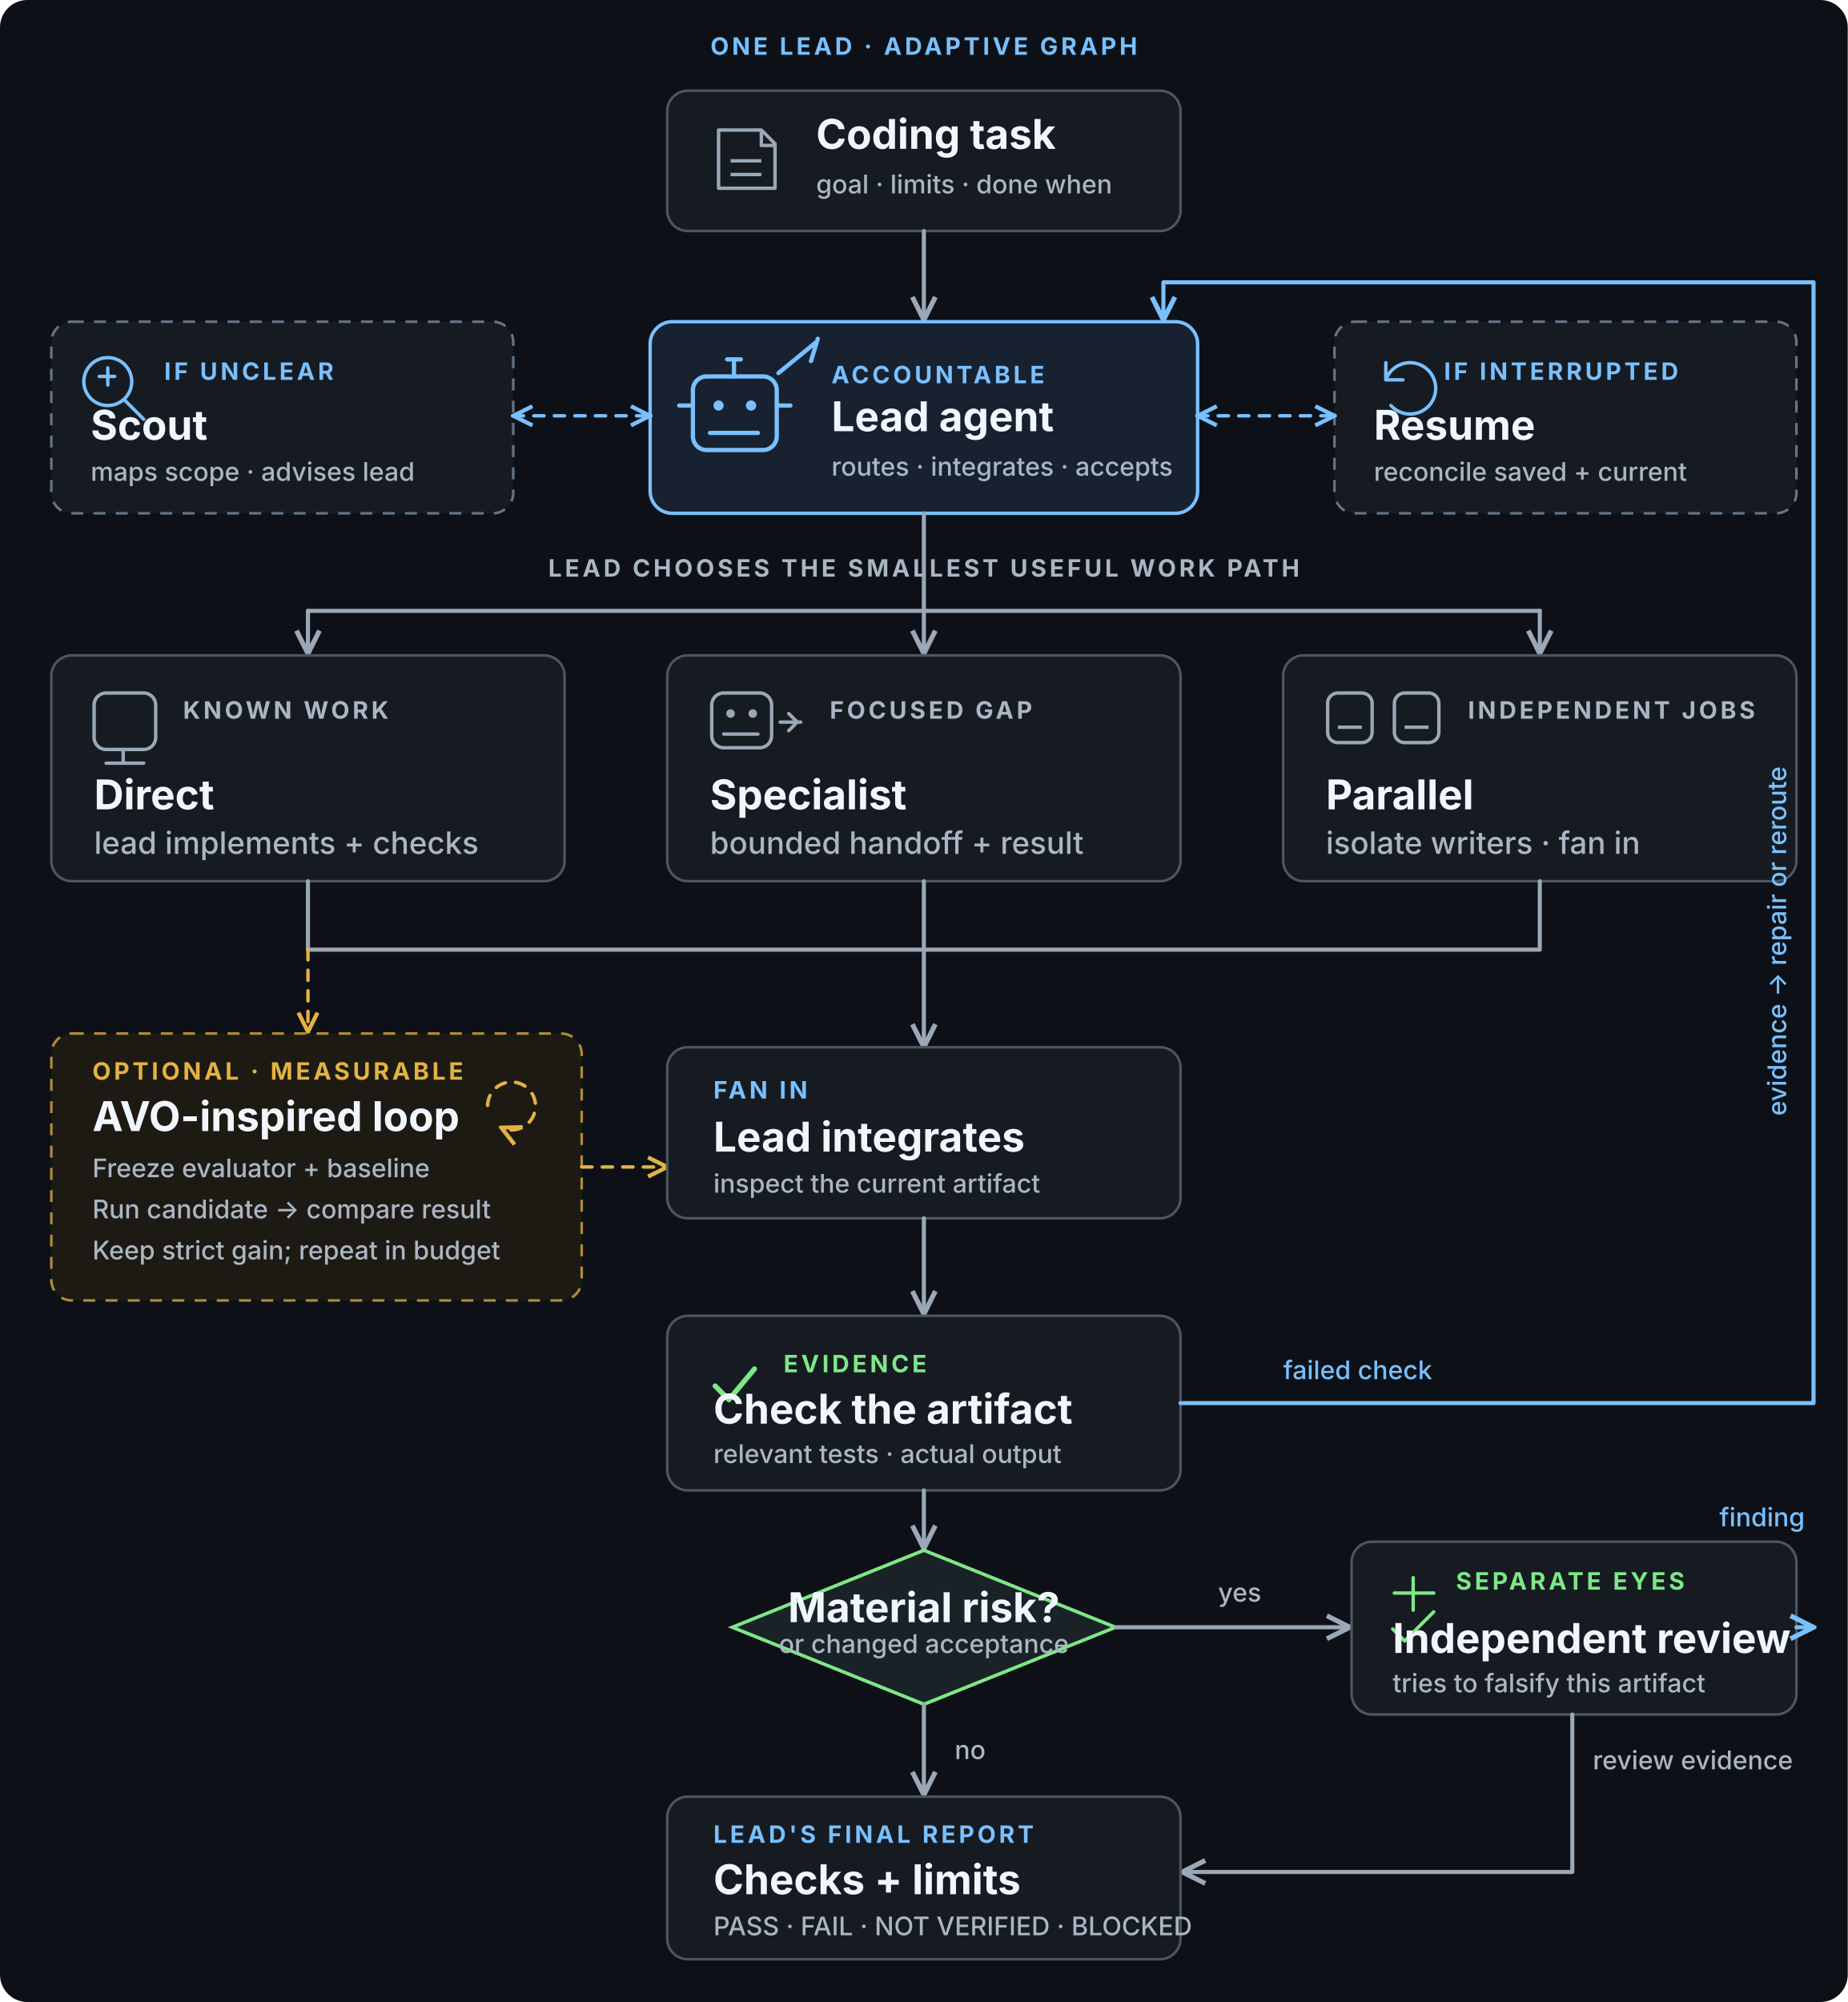
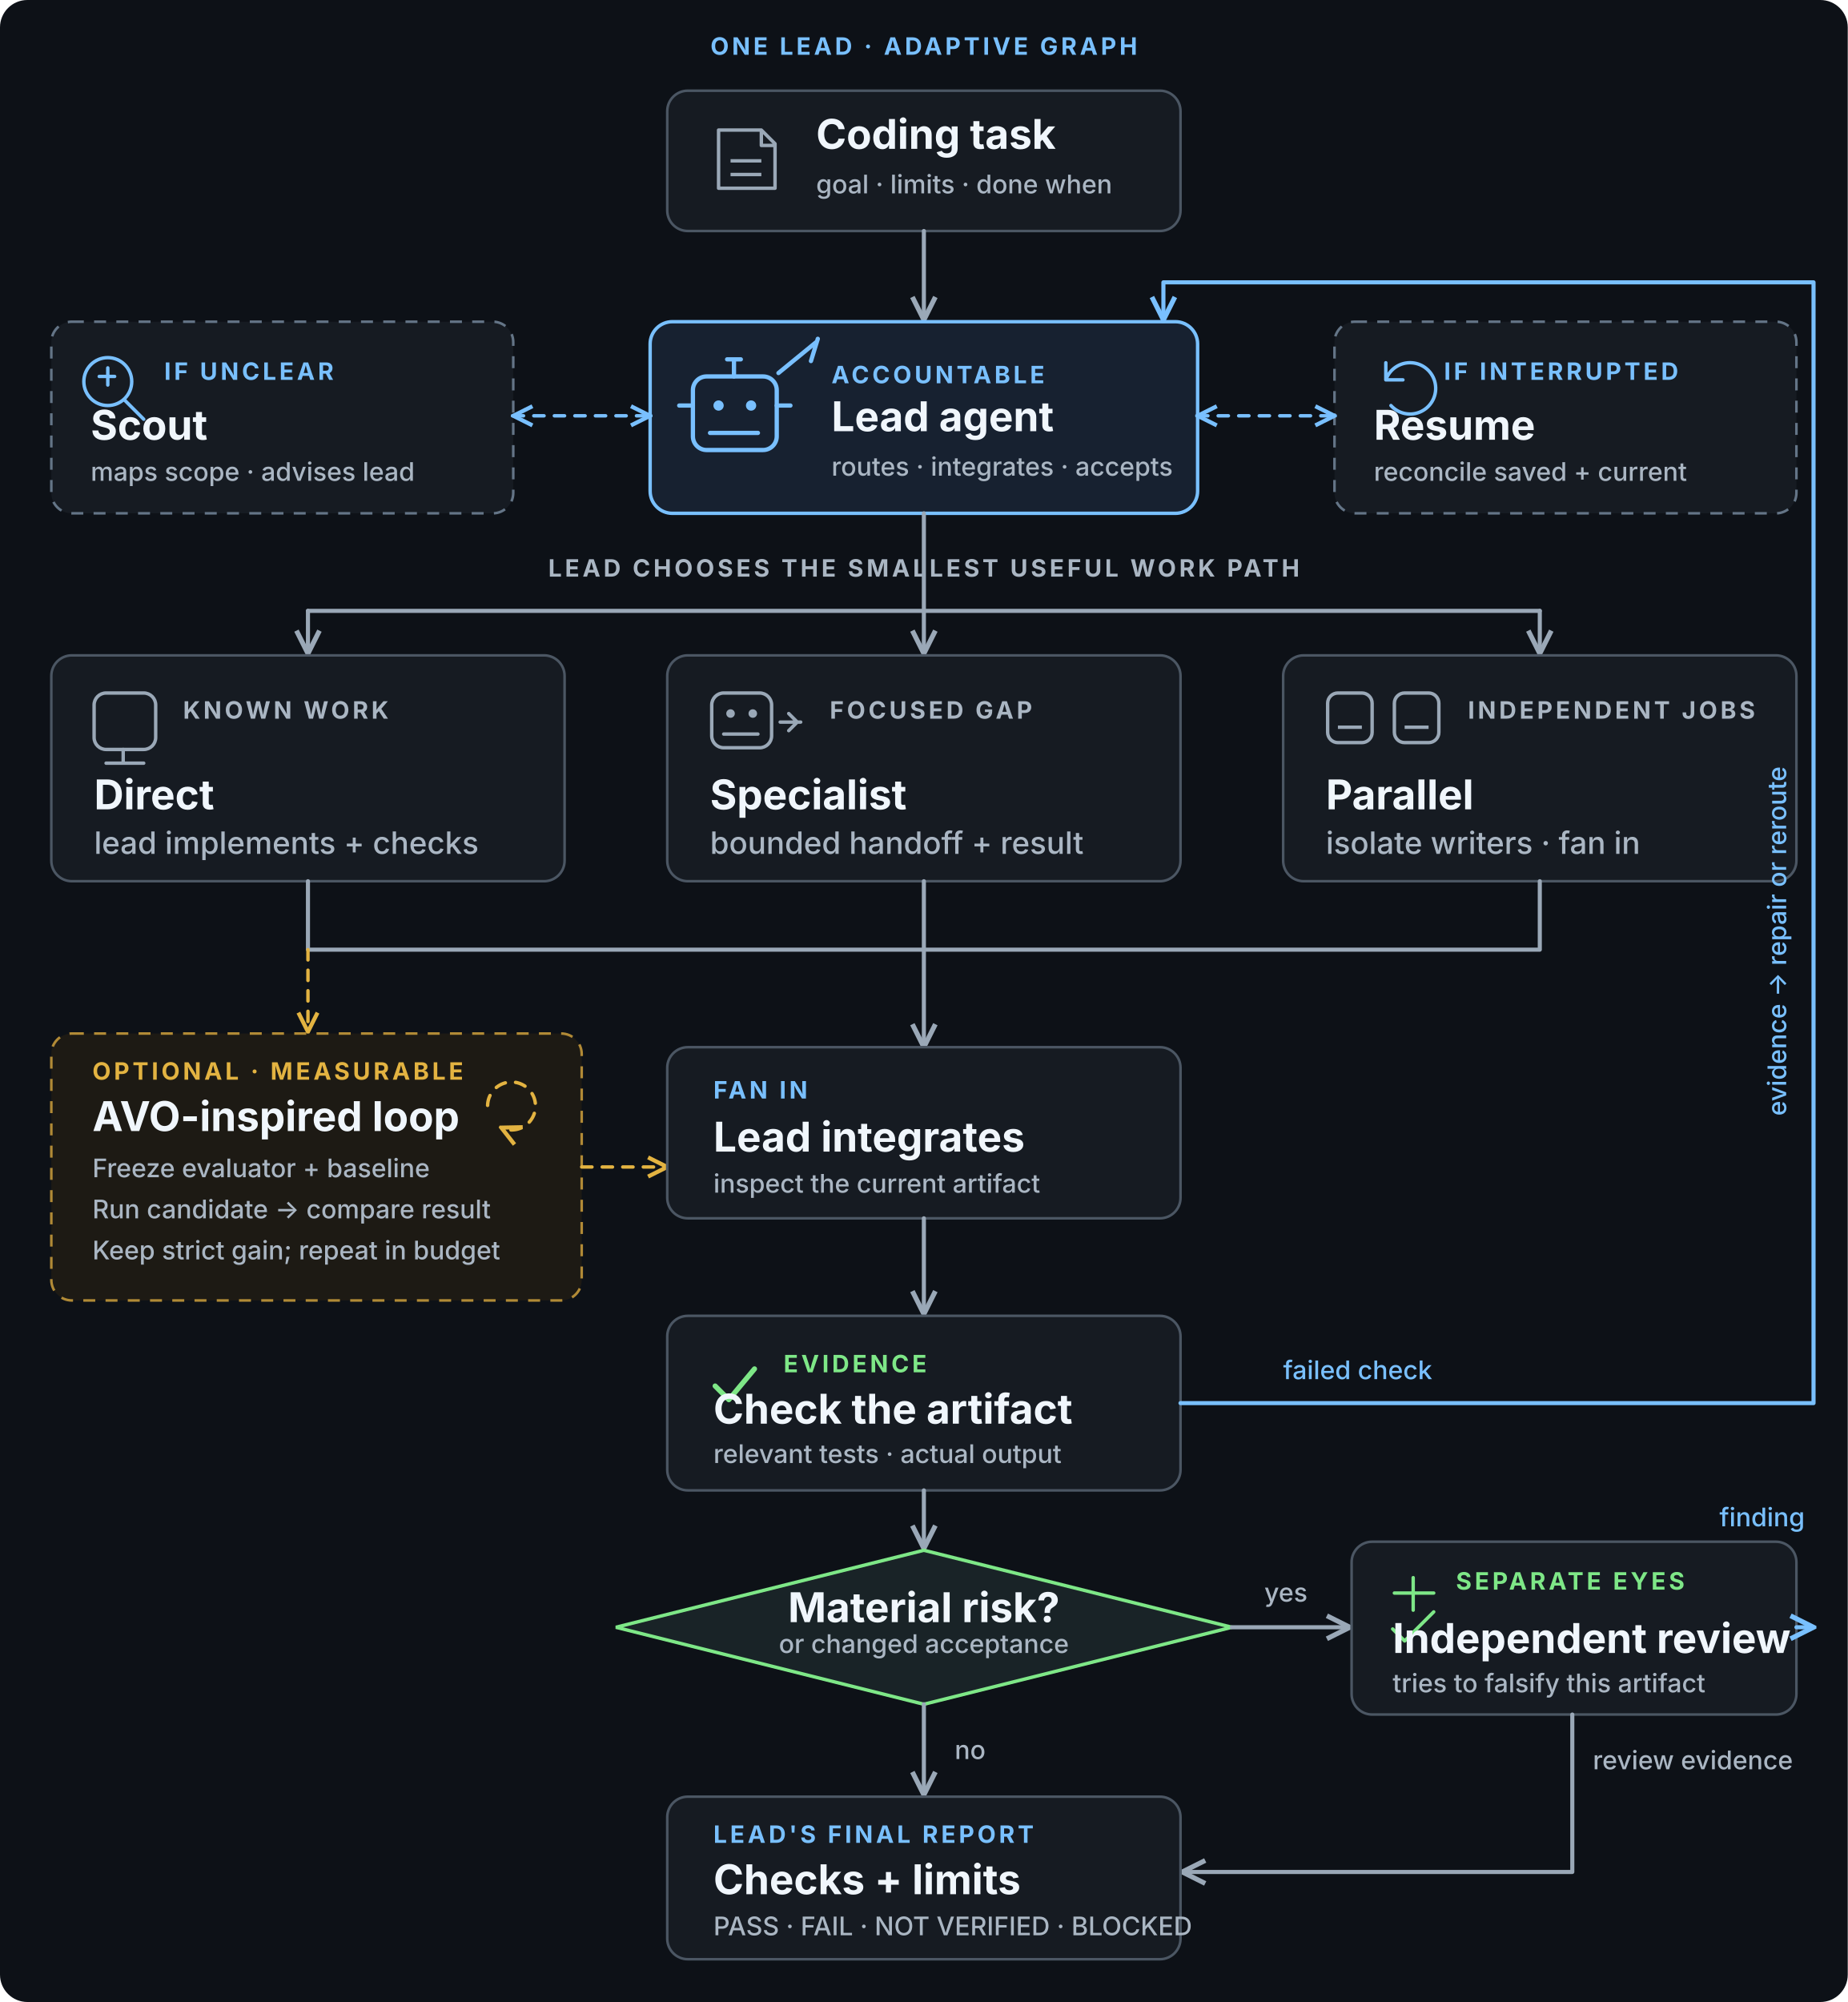
<svg xmlns="http://www.w3.org/2000/svg" viewBox="0 0 1080 1170" role="img" aria-labelledby="title description">
  <defs>
    <marker id="arrow" viewBox="0 0 10 10" refX="9" refY="5" markerWidth="7" markerHeight="7" orient="auto-start-reverse">
      <path d="M1 1 9 5 1 9" fill="none" stroke="#9aa8b7" stroke-width="1.7" />
    </marker>
    <marker id="blue-arrow" viewBox="0 0 10 10" refX="9" refY="5" markerWidth="7" markerHeight="7" orient="auto-start-reverse">
      <path d="M1 1 9 5 1 9" fill="none" stroke="#79c0ff" stroke-width="1.7" />
    </marker>
    <marker id="amber-arrow" viewBox="0 0 10 10" refX="9" refY="5" markerWidth="7" markerHeight="7" orient="auto-start-reverse">
      <path d="M1 1 9 5 1 9" fill="none" stroke="#e3b341" stroke-width="1.7" />
    </marker>
  </defs>
  <rect style="fill:#0d1117" width="1080" height="1170" rx="16" />
  <text style="font:700 14px ui-sans-serif,system-ui,-apple-system,'Segoe UI',sans-serif;letter-spacing:1.8px;fill:#79c0ff" x="540" y="32" text-anchor="middle">ONE LEAD · ADAPTIVE GRAPH</text>
  <rect style="fill:#161b22;stroke:#4b5663;stroke-width:1.5" x="390" y="53" width="300" height="82" rx="12" />
  <path d="M420 76h25l8 8v26h-33z M445 76v9h8 M427 94h18 M427 102h18" fill="none" stroke="#9aa8b7" stroke-width="2" stroke-linejoin="round" />
  <text style="font:700 24px ui-sans-serif,system-ui,-apple-system,'Segoe UI',sans-serif;fill:#f0f6fc" x="477" y="87">Coding task</text>
  <text style="font:500 15px ui-sans-serif,system-ui,-apple-system,'Segoe UI',sans-serif;fill:#aab6c3" x="477" y="113">goal · limits · done when</text>
  <path style="fill:none;stroke:#9aa8b7;stroke-width:2.4;stroke-linecap:round;stroke-linejoin:round" d="M540 135v52" marker-end="url(#arrow)" />
  <rect style="fill:#161b22;stroke:#647587;stroke-width:1.5;stroke-dasharray:7 6" x="30" y="188" width="270" height="112" rx="12" />
  <circle cx="63" cy="223" r="14" fill="none" stroke="#79c0ff" stroke-width="2" />
  <path d="m73 234 11 11 M58 220h9 M63 215v10" fill="none" stroke="#79c0ff" stroke-width="2" stroke-linecap="round" />
  <text style="font:700 14px ui-sans-serif,system-ui,-apple-system,'Segoe UI',sans-serif;letter-spacing:1.8px;fill:#79c0ff" x="96" y="222">IF UNCLEAR</text>
  <text style="font:700 24px ui-sans-serif,system-ui,-apple-system,'Segoe UI',sans-serif;fill:#f0f6fc" x="53" y="257">Scout</text>
  <text style="font:500 15px ui-sans-serif,system-ui,-apple-system,'Segoe UI',sans-serif;fill:#aab6c3" x="53" y="281">maps scope · advises lead</text>
  <rect style="fill:#172130;stroke:#79c0ff;stroke-width:2" x="380" y="188" width="320" height="112" rx="13" />
  <rect x="405" y="220" width="49" height="43" rx="8" fill="none" stroke="#79c0ff" stroke-width="2.5" />
  <path d="M429 220v-10 M425 210h8 M405 237h-8 M454 237h8 M415 253h28" fill="none" stroke="#79c0ff" stroke-width="2.5" stroke-linecap="round" />
  <circle cx="420" cy="237" r="3" fill="#79c0ff" />
  <circle cx="439" cy="237" r="3" fill="#79c0ff" />
  <path d="m455 218 22-18 M478 198l-4 13" fill="none" stroke="#79c0ff" stroke-width="2.5" stroke-linecap="round" />
  <text style="font:700 14px ui-sans-serif,system-ui,-apple-system,'Segoe UI',sans-serif;letter-spacing:1.8px;fill:#79c0ff" x="486" y="224">ACCOUNTABLE</text>
  <text style="font:700 24px ui-sans-serif,system-ui,-apple-system,'Segoe UI',sans-serif;fill:#f0f6fc" x="486" y="252">Lead agent</text>
  <text style="font:500 15px ui-sans-serif,system-ui,-apple-system,'Segoe UI',sans-serif;fill:#aab6c3" x="486" y="278">routes · integrates · accepts</text>
  <rect style="fill:#161b22;stroke:#647587;stroke-width:1.5;stroke-dasharray:7 6" x="780" y="188" width="270" height="112" rx="12" />
  <path d="M810 222a15 15 0 1 1 3 15 M810 222v-10 M810 222h10" fill="none" stroke="#79c0ff" stroke-width="2" stroke-linecap="round" stroke-linejoin="round" />
  <text style="font:700 14px ui-sans-serif,system-ui,-apple-system,'Segoe UI',sans-serif;letter-spacing:1.8px;fill:#79c0ff" x="844" y="222">IF INTERRUPTED</text>
  <text style="font:700 24px ui-sans-serif,system-ui,-apple-system,'Segoe UI',sans-serif;fill:#f0f6fc" x="803" y="257">Resume</text>
  <text style="font:500 15px ui-sans-serif,system-ui,-apple-system,'Segoe UI',sans-serif;fill:#aab6c3" x="803" y="281">reconcile saved + current</text>
  <path style="fill:none;stroke:#79c0ff;stroke-width:2;stroke-dasharray:6 6;stroke-linecap:round" d="M300 243h80" marker-start="url(#blue-arrow)" marker-end="url(#blue-arrow)" />
  <path style="fill:none;stroke:#79c0ff;stroke-width:2;stroke-dasharray:6 6;stroke-linecap:round" d="M700 243h80" marker-start="url(#blue-arrow)" marker-end="url(#blue-arrow)" />
  <text style="font:700 14px ui-sans-serif,system-ui,-apple-system,'Segoe UI',sans-serif;letter-spacing:1.8px;fill:#aab6c3" x="540" y="337" text-anchor="middle">LEAD CHOOSES THE SMALLEST USEFUL WORK PATH</text>
  <path style="fill:none;stroke:#9aa8b7;stroke-width:2.4;stroke-linecap:round;stroke-linejoin:round" d="M540 300v57 M180 357h720" />
  <path style="fill:none;stroke:#9aa8b7;stroke-width:2.4;stroke-linecap:round;stroke-linejoin:round" d="M180 357v25" marker-end="url(#arrow)" />
  <path style="fill:none;stroke:#9aa8b7;stroke-width:2.4;stroke-linecap:round;stroke-linejoin:round" d="M540 357v25" marker-end="url(#arrow)" />
  <path style="fill:none;stroke:#9aa8b7;stroke-width:2.4;stroke-linecap:round;stroke-linejoin:round" d="M900 357v25" marker-end="url(#arrow)" />
  <rect style="fill:#161b22;stroke:#4b5663;stroke-width:1.5" x="30" y="383" width="300" height="132" rx="12" />
  <rect x="55" y="405" width="36" height="33" rx="7" fill="none" stroke="#9aa8b7" stroke-width="2" />
  <path d="M62 446h22 M72 438v8" fill="none" stroke="#9aa8b7" stroke-width="2" stroke-linecap="round" />
  <text style="font:700 14px ui-sans-serif,system-ui,-apple-system,'Segoe UI',sans-serif;letter-spacing:1.8px;fill:#aab6c3" x="107" y="420">KNOWN WORK</text>
  <text style="font:700 24px ui-sans-serif,system-ui,-apple-system,'Segoe UI',sans-serif;fill:#f0f6fc" x="55" y="473">Direct</text>
  <text style="font:500 18px ui-sans-serif,system-ui,-apple-system,'Segoe UI',sans-serif;fill:#aab6c3" x="55" y="499">lead implements + checks</text>
  <rect style="fill:#161b22;stroke:#4b5663;stroke-width:1.5" x="390" y="383" width="300" height="132" rx="12" />
  <rect x="416" y="405" width="35" height="32" rx="7" fill="none" stroke="#9aa8b7" stroke-width="2" />
  <circle cx="427" cy="417" r="2.5" fill="#9aa8b7" />
  <circle cx="440" cy="417" r="2.5" fill="#9aa8b7" />
  <path d="M423 429h20 M456 422h12 M461 417l5 5-5 5" fill="none" stroke="#9aa8b7" stroke-width="2" stroke-linecap="round" stroke-linejoin="round" />
  <text style="font:700 14px ui-sans-serif,system-ui,-apple-system,'Segoe UI',sans-serif;letter-spacing:1.8px;fill:#aab6c3" x="485" y="420">FOCUSED GAP</text>
  <text style="font:700 24px ui-sans-serif,system-ui,-apple-system,'Segoe UI',sans-serif;fill:#f0f6fc" x="415" y="473">Specialist</text>
  <text style="font:500 18px ui-sans-serif,system-ui,-apple-system,'Segoe UI',sans-serif;fill:#aab6c3" x="415" y="499">bounded handoff + result</text>
  <rect style="fill:#161b22;stroke:#4b5663;stroke-width:1.5" x="750" y="383" width="300" height="132" rx="12" />
  <rect x="776" y="405" width="26" height="29" rx="6" fill="none" stroke="#9aa8b7" stroke-width="2" />
  <rect x="815" y="405" width="26" height="29" rx="6" fill="none" stroke="#9aa8b7" stroke-width="2" />
  <path d="M782 425h14 M821 425h14" fill="none" stroke="#9aa8b7" stroke-width="2" />
  <text style="font:700 14px ui-sans-serif,system-ui,-apple-system,'Segoe UI',sans-serif;letter-spacing:1.8px;fill:#aab6c3" x="858" y="420">INDEPENDENT JOBS</text>
  <text style="font:700 24px ui-sans-serif,system-ui,-apple-system,'Segoe UI',sans-serif;fill:#f0f6fc" x="775" y="473">Parallel</text>
  <text style="font:500 18px ui-sans-serif,system-ui,-apple-system,'Segoe UI',sans-serif;fill:#aab6c3" x="775" y="499">isolate writers · fan in</text>
  <path style="fill:none;stroke:#9aa8b7;stroke-width:2.4;stroke-linecap:round;stroke-linejoin:round" d="M180 515v40 M540 515v40 M900 515v40 M180 555h720 M540 555v57" marker-end="url(#arrow)" />
  <path style="fill:none;stroke:#e3b341;stroke-width:2;stroke-dasharray:6 6;stroke-linecap:round" d="M180 555v48" marker-end="url(#amber-arrow)" />
  <rect style="fill:#1d1a14;stroke:#b18a36;stroke-width:1.5;stroke-dasharray:7 6" x="30" y="604" width="310" height="156" rx="12" />
  <text style="font:700 14px ui-sans-serif,system-ui,-apple-system,'Segoe UI',sans-serif;letter-spacing:1.8px;fill:#e3b341" x="54" y="631">OPTIONAL · MEASURABLE</text>
  <text style="font:700 24px ui-sans-serif,system-ui,-apple-system,'Segoe UI',sans-serif;fill:#f0f6fc" x="54" y="661">AVO-inspired loop</text>
  <text style="font:500 15px ui-sans-serif,system-ui,-apple-system,'Segoe UI',sans-serif;fill:#aab6c3" x="54" y="688">Freeze evaluator + baseline</text>
  <text style="font:500 15px ui-sans-serif,system-ui,-apple-system,'Segoe UI',sans-serif;fill:#aab6c3" x="54" y="712">Run candidate → compare result</text>
  <text style="font:500 15px ui-sans-serif,system-ui,-apple-system,'Segoe UI',sans-serif;fill:#aab6c3" x="54" y="736">Keep strict gain; repeat in budget</text>
  <path style="fill:none;stroke:#e3b341;stroke-width:2;stroke-dasharray:6 6;stroke-linecap:round" d="M285 646a14 14 0 1 1 8 13" marker-end="url(#amber-arrow)" />
  <path style="fill:none;stroke:#e3b341;stroke-width:2;stroke-dasharray:6 6;stroke-linecap:round" d="M340 682h50" marker-end="url(#amber-arrow)" />
  <rect style="fill:#161b22;stroke:#4b5663;stroke-width:1.5" x="390" y="612" width="300" height="100" rx="12" />
  <text style="font:700 14px ui-sans-serif,system-ui,-apple-system,'Segoe UI',sans-serif;letter-spacing:1.8px;fill:#79c0ff" x="417" y="642">FAN IN</text>
  <text style="font:700 24px ui-sans-serif,system-ui,-apple-system,'Segoe UI',sans-serif;fill:#f0f6fc" x="417" y="673">Lead integrates</text>
  <text style="font:500 15px ui-sans-serif,system-ui,-apple-system,'Segoe UI',sans-serif;fill:#aab6c3" x="417" y="697">inspect the current artifact</text>
  <path style="fill:none;stroke:#9aa8b7;stroke-width:2.4;stroke-linecap:round;stroke-linejoin:round" d="M540 712v56" marker-end="url(#arrow)" />
  <rect style="fill:#161b22;stroke:#4b5663;stroke-width:1.5" x="390" y="769" width="300" height="102" rx="12" />
  <path d="m418 810 8 8 15-18" fill="none" stroke="#7ee787" stroke-width="3" stroke-linecap="round" stroke-linejoin="round" />
  <text style="font:700 14px ui-sans-serif,system-ui,-apple-system,'Segoe UI',sans-serif;letter-spacing:1.8px;fill:#7ee787" x="458" y="802">EVIDENCE</text>
  <text style="font:700 24px ui-sans-serif,system-ui,-apple-system,'Segoe UI',sans-serif;fill:#f0f6fc" x="417" y="832">Check the artifact</text>
  <text style="font:500 15px ui-sans-serif,system-ui,-apple-system,'Segoe UI',sans-serif;fill:#aab6c3" x="417" y="855">relevant tests · actual output</text>
  <path style="fill:none;stroke:#79c0ff;stroke-width:2.4;stroke-linecap:round;stroke-linejoin:round" d="M690 820h370 V165 H680 V187" marker-end="url(#blue-arrow)" />
  <text style="font:500 15px ui-sans-serif,system-ui,-apple-system,'Segoe UI',sans-serif;fill:#79c0ff" x="750" y="806">failed check</text>
  <text style="font:500 15px ui-sans-serif,system-ui,-apple-system,'Segoe UI',sans-serif;fill:#79c0ff" x="1044" y="550" transform="rotate(-90 1044 550)" text-anchor="middle">evidence → repair or reroute</text>
  <path style="fill:none;stroke:#9aa8b7;stroke-width:2.4;stroke-linecap:round;stroke-linejoin:round" d="M540 871v34" marker-end="url(#arrow)" />
-   <path d="M540 906 652 951 540 996 428 951Z" fill="#192327" stroke="#7ee787" stroke-width="2" />
+   <path d="M540 906 720 951 540 996 360 951Z" fill="#192327" stroke="#7ee787" stroke-width="2" />
  <text style="font:700 24px ui-sans-serif,system-ui,-apple-system,'Segoe UI',sans-serif;fill:#f0f6fc" x="540" y="948" text-anchor="middle">Material risk?</text>
  <text style="font:500 15px ui-sans-serif,system-ui,-apple-system,'Segoe UI',sans-serif;fill:#aab6c3" x="540" y="966" text-anchor="middle">or changed acceptance</text>
-   <path style="fill:none;stroke:#9aa8b7;stroke-width:2.4;stroke-linecap:round;stroke-linejoin:round" d="M652 951h137" marker-end="url(#arrow)" />
-   <text style="font:500 15px ui-sans-serif,system-ui,-apple-system,'Segoe UI',sans-serif;fill:#aab6c3" x="712" y="936">yes</text>
+   <path style="fill:none;stroke:#9aa8b7;stroke-width:2.4;stroke-linecap:round;stroke-linejoin:round" d="M720 951h69" marker-end="url(#arrow)" />
+   <text style="font:500 15px ui-sans-serif,system-ui,-apple-system,'Segoe UI',sans-serif;fill:#aab6c3" x="739" y="936">yes</text>
  <rect style="fill:#161b22;stroke:#4b5663;stroke-width:1.5" x="790" y="901" width="260" height="101" rx="12" />
  <path d="M815 931h23 M826 922v19 M814 952l7 7 17-17" fill="none" stroke="#7ee787" stroke-width="2" stroke-linecap="round" stroke-linejoin="round" />
  <text style="font:700 14px ui-sans-serif,system-ui,-apple-system,'Segoe UI',sans-serif;letter-spacing:1.8px;fill:#7ee787" x="851" y="929">SEPARATE EYES</text>
  <text style="font:700 24px ui-sans-serif,system-ui,-apple-system,'Segoe UI',sans-serif;fill:#f0f6fc" x="814" y="966">Independent review</text>
  <text style="font:500 15px ui-sans-serif,system-ui,-apple-system,'Segoe UI',sans-serif;fill:#aab6c3" x="814" y="989">tries to falsify this artifact</text>
  <path style="fill:none;stroke:#79c0ff;stroke-width:2.4;stroke-linecap:round;stroke-linejoin:round" d="M1050 951h10" marker-end="url(#blue-arrow)" />
  <text style="font:500 15px ui-sans-serif,system-ui,-apple-system,'Segoe UI',sans-serif;fill:#79c0ff" x="1005" y="892">finding</text>
  <path style="fill:none;stroke:#9aa8b7;stroke-width:2.4;stroke-linecap:round;stroke-linejoin:round" d="M540 996v53" marker-end="url(#arrow)" />
  <text style="font:500 15px ui-sans-serif,system-ui,-apple-system,'Segoe UI',sans-serif;fill:#aab6c3" x="558" y="1028">no</text>
  <path style="fill:none;stroke:#9aa8b7;stroke-width:2.4;stroke-linecap:round;stroke-linejoin:round" d="M919 1002v92H691" marker-end="url(#arrow)" />
  <text style="font:500 15px ui-sans-serif,system-ui,-apple-system,'Segoe UI',sans-serif;fill:#aab6c3" x="931" y="1034">review evidence</text>
  <rect style="fill:#161b22;stroke:#4b5663;stroke-width:1.5" x="390" y="1050" width="300" height="95" rx="12" />
  <text style="font:700 14px ui-sans-serif,system-ui,-apple-system,'Segoe UI',sans-serif;letter-spacing:1.8px;fill:#79c0ff" x="417" y="1077">LEAD'S FINAL REPORT</text>
  <text style="font:700 24px ui-sans-serif,system-ui,-apple-system,'Segoe UI',sans-serif;fill:#f0f6fc" x="417" y="1107">Checks + limits</text>
  <text style="font:500 15px ui-sans-serif,system-ui,-apple-system,'Segoe UI',sans-serif;fill:#aab6c3" x="417" y="1131">PASS · FAIL · NOT VERIFIED · BLOCKED</text>
</svg>
